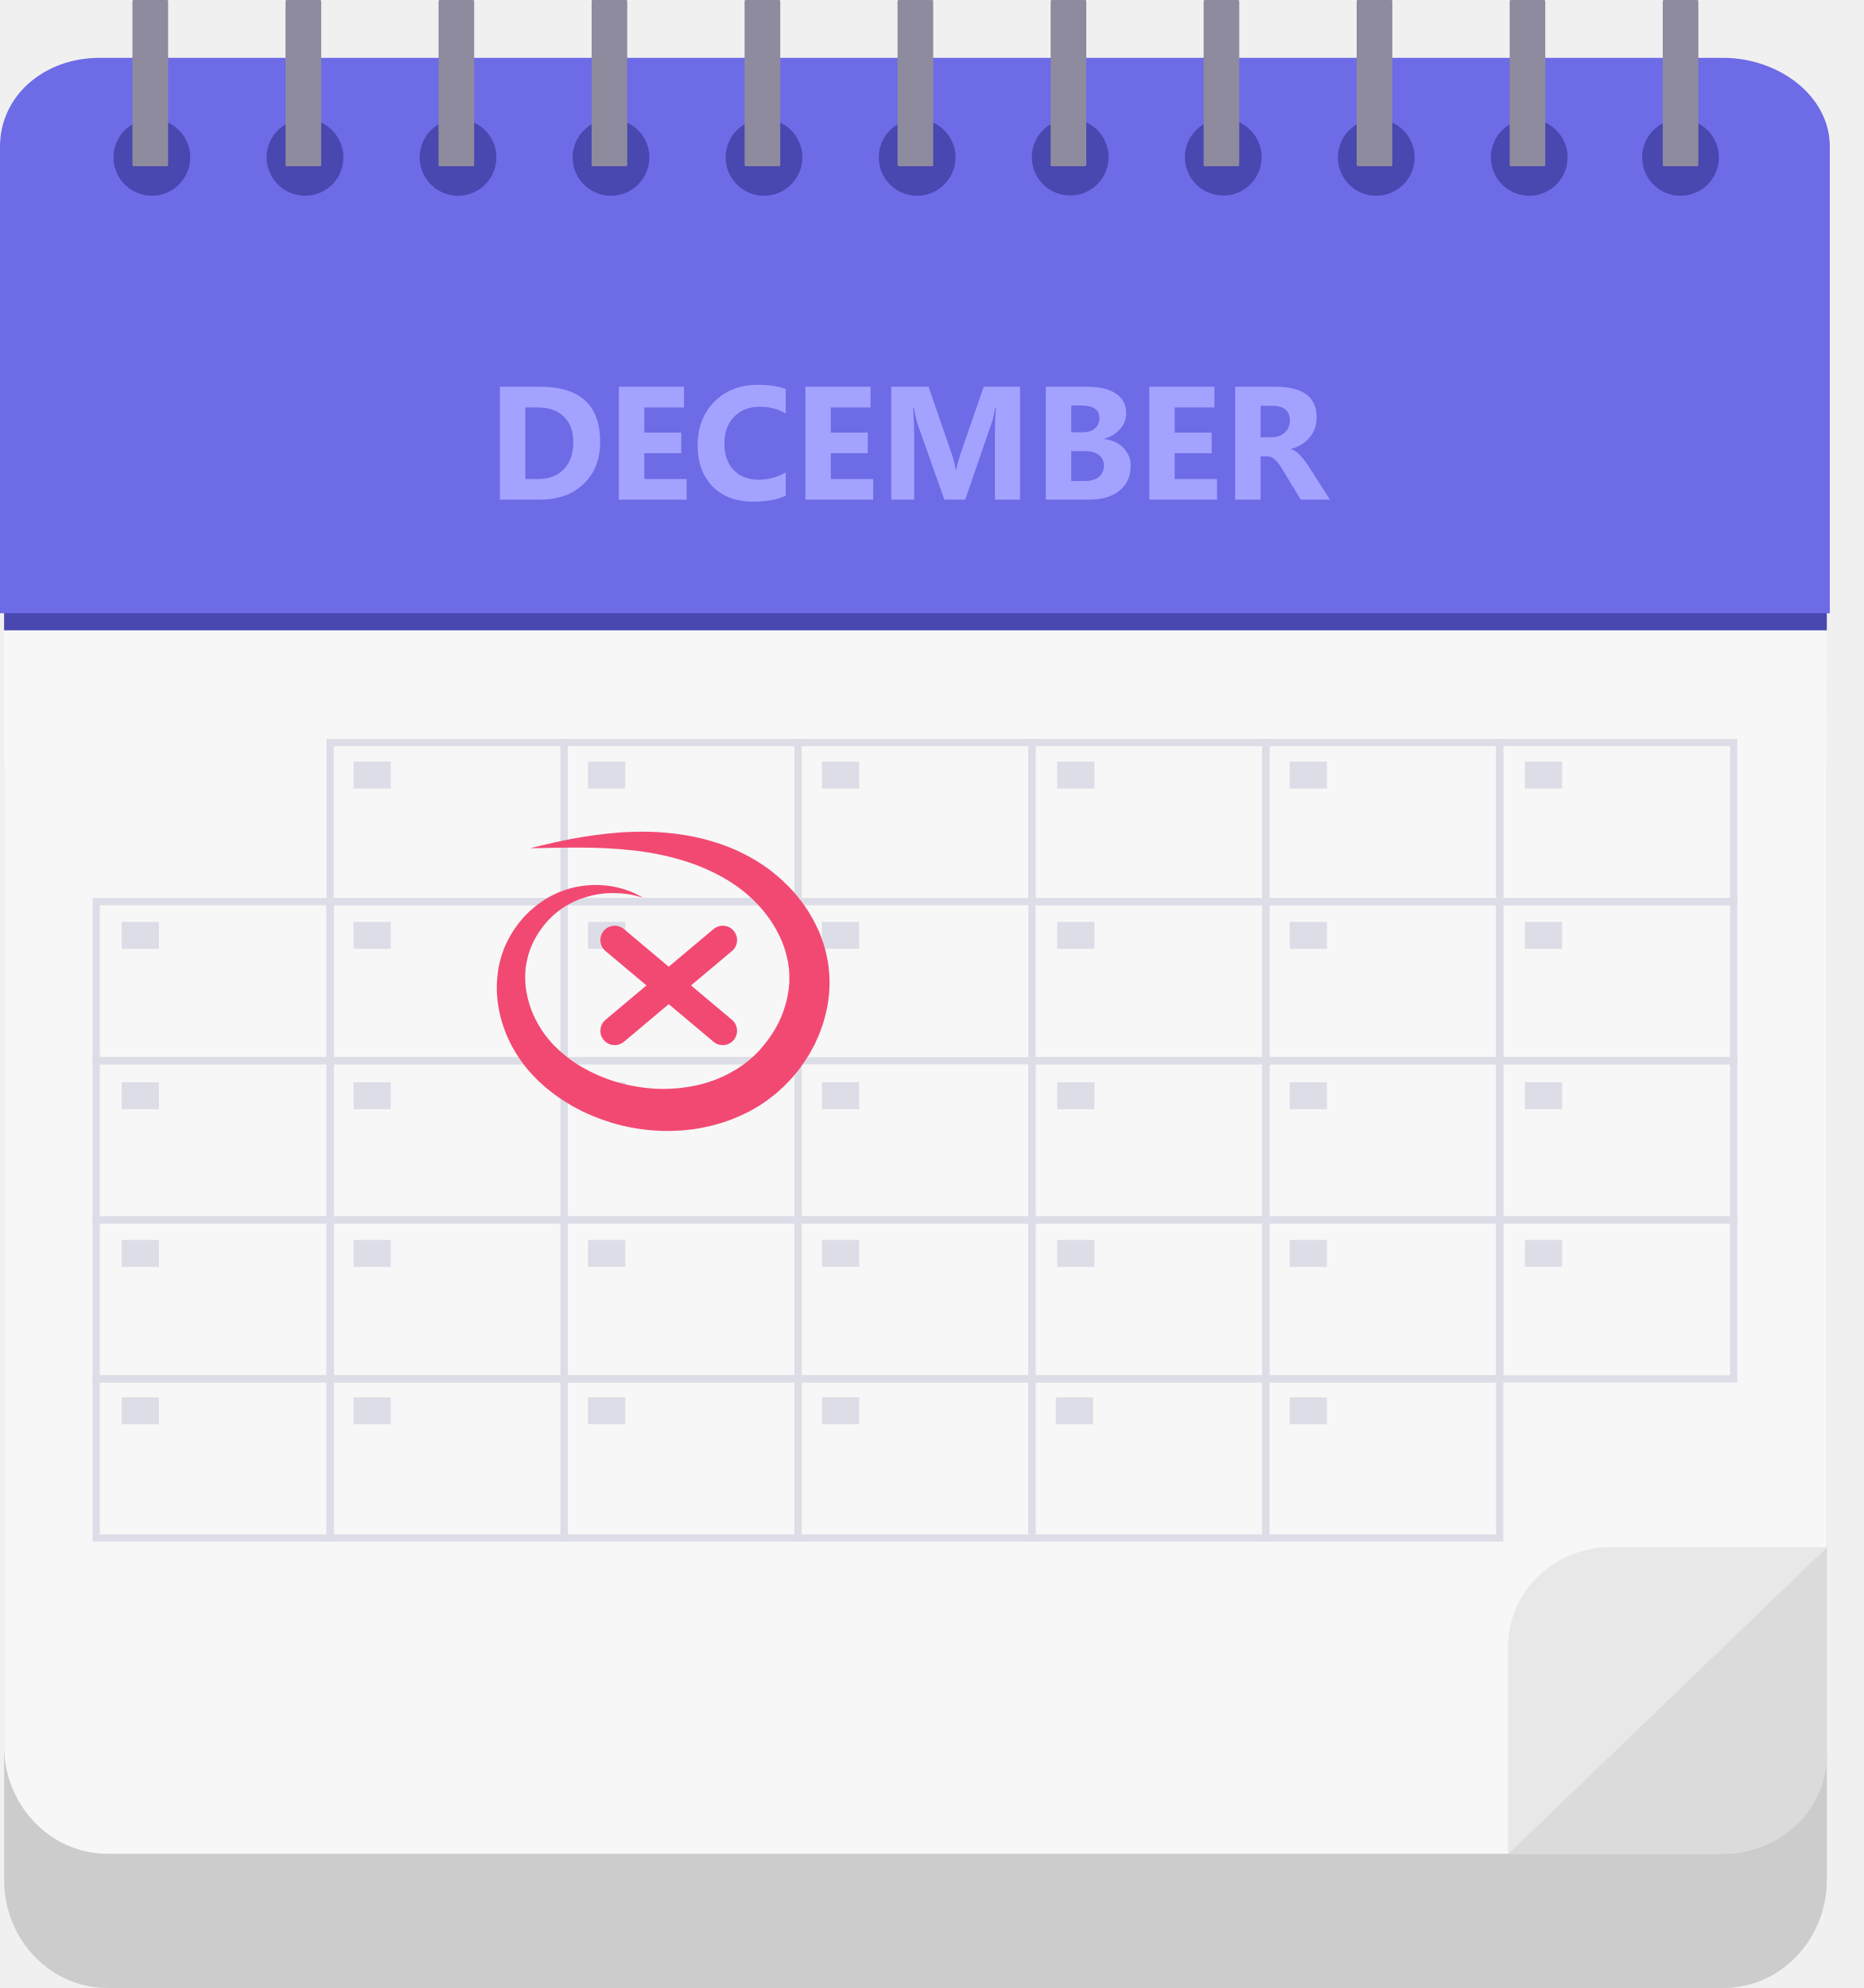
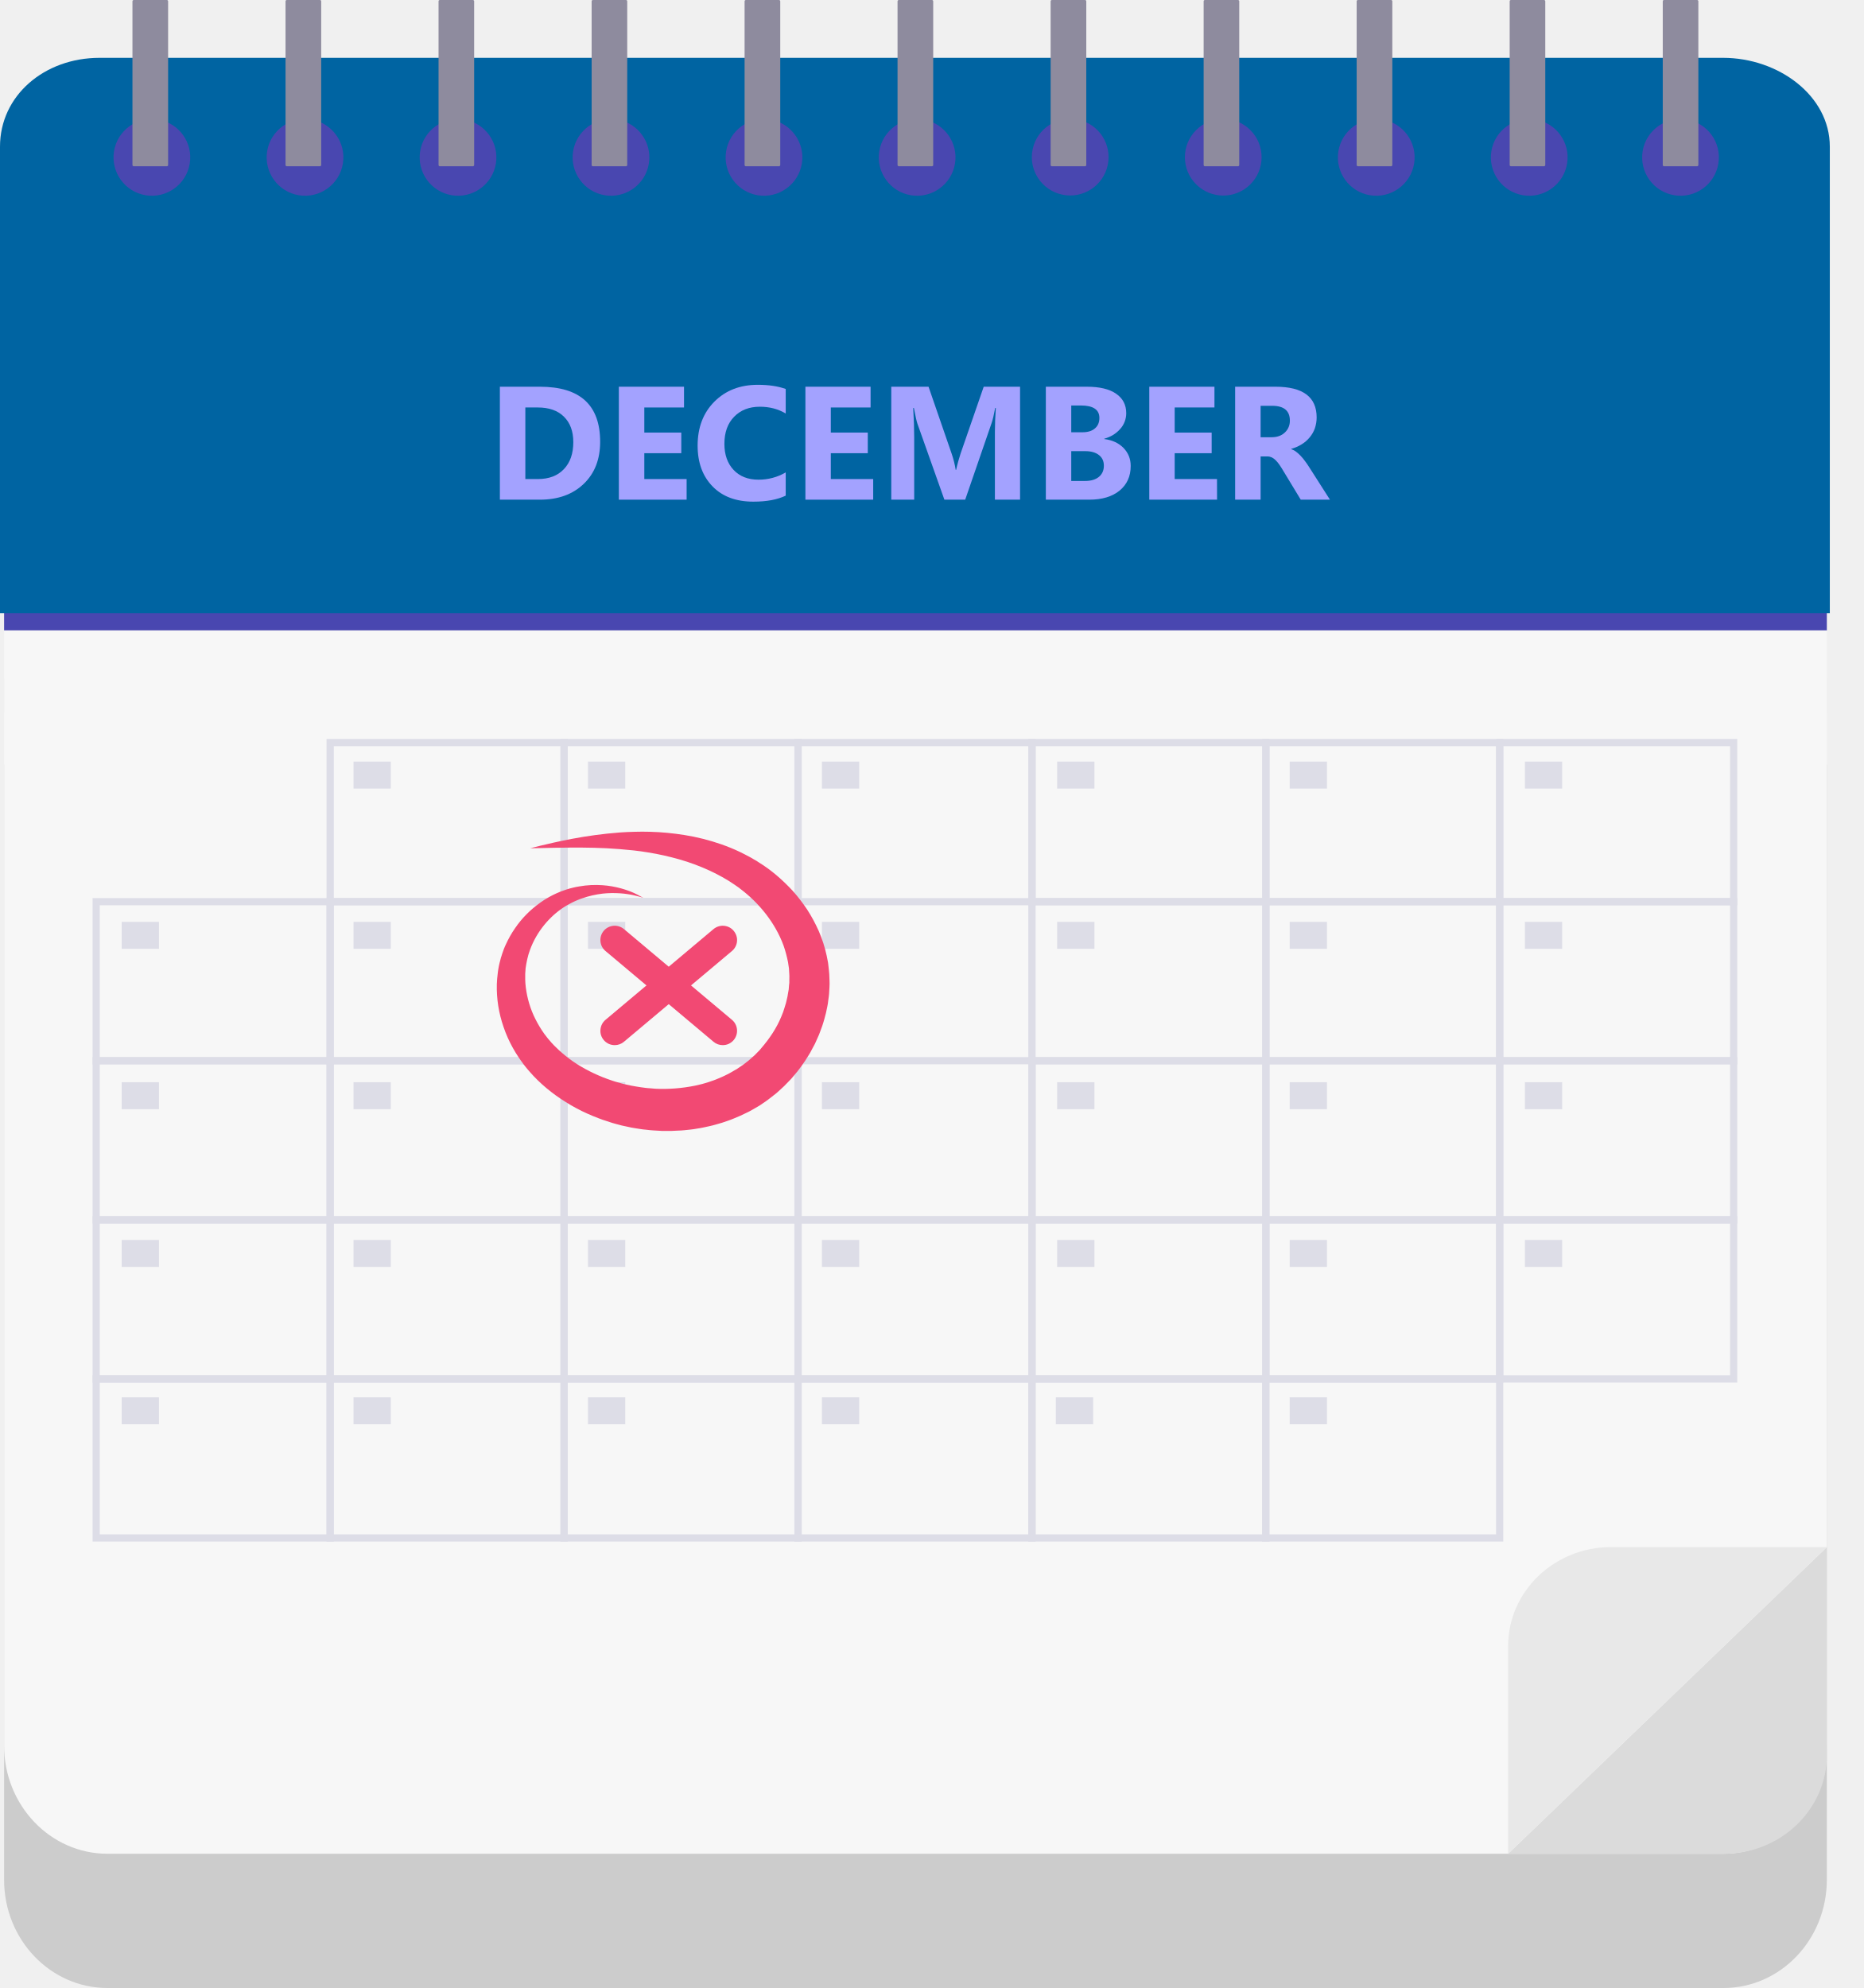
<svg xmlns="http://www.w3.org/2000/svg" width="30" height="32" viewBox="0 0 30 32" fill="none">
  <g clip-path="url(#clip0_440_562)">
    <path d="M29.405 9.821H0.066V10.148H29.405V9.821Z" fill="#4947B0" />
    <path d="M29.405 10.919H0.066V11.469H29.405V10.919Z" fill="#E5E5E5" />
-     <path d="M27.736 0.931H1.601C0.716 0.931 0 1.536 0 2.361V9.871H29.453V2.361C29.453 1.536 28.621 0.931 27.736 0.931Z" fill="#6D6BE6" />
+     <path d="M27.736 0.931H1.601C0.716 0.931 0 1.536 0 2.361V9.871H29.453V2.361C29.453 1.536 28.621 0.931 27.736 0.931Z" fill="#0064A2" />
    <path d="M1.729 32H27.742C28.66 32 29.405 31.22 29.405 30.257V12.308H0.066V30.257C0.065 31.22 0.81 32 1.729 32Z" fill="#CCCCCC" />
    <path d="M1.729 29.839H27.742C28.66 29.839 29.405 29.059 29.405 28.096V10.148H0.066V28.096C0.065 29.059 0.81 29.839 1.729 29.839Z" fill="#F7F7F7" />
    <path d="M29.406 24.903L24.275 29.839H27.749C28.664 29.839 29.406 29.126 29.406 28.245V24.903Z" fill="#DBDBDB" />
    <path d="M24.275 29.839L29.406 24.903H25.932C25.017 24.903 24.275 25.616 24.275 26.497V29.839Z" fill="#E8E8E8" />
    <path d="M8.046 8.043V6.225H8.691C9.337 6.225 9.66 6.52 9.66 7.111C9.66 7.394 9.572 7.62 9.395 7.789C9.219 7.958 8.984 8.043 8.691 8.043L8.046 8.043ZM8.456 6.559V7.711H8.659C8.836 7.711 8.976 7.658 9.077 7.551C9.178 7.445 9.228 7.3 9.228 7.117C9.228 6.943 9.178 6.807 9.078 6.708C8.978 6.608 8.837 6.559 8.656 6.559H8.456Z" fill="#A3A2FF" />
    <path d="M11.052 8.043H9.961V6.225H11.01V6.559H10.371V6.963H10.966V7.295H10.371V7.711H11.052V8.043Z" fill="#A3A2FF" />
    <path d="M12.647 7.978C12.514 8.042 12.341 8.075 12.127 8.075C11.848 8.075 11.628 7.993 11.469 7.829C11.309 7.665 11.229 7.446 11.229 7.173C11.229 6.882 11.319 6.646 11.498 6.466C11.678 6.285 11.911 6.194 12.198 6.194C12.375 6.194 12.525 6.217 12.647 6.261V6.656C12.525 6.583 12.386 6.547 12.231 6.547C12.06 6.547 11.922 6.6 11.817 6.708C11.712 6.815 11.66 6.961 11.66 7.144C11.66 7.32 11.71 7.46 11.808 7.564C11.907 7.669 12.04 7.721 12.208 7.721C12.362 7.722 12.514 7.682 12.647 7.604L12.647 7.978Z" fill="#A3A2FF" />
    <path d="M14.055 8.043H12.964V6.225H14.013V6.559H13.373V6.963H13.968V7.295H13.373V7.711H14.055V8.043Z" fill="#A3A2FF" />
    <path d="M16.419 8.043H16.014V6.955C16.014 6.838 16.019 6.708 16.029 6.566H16.019C15.998 6.678 15.979 6.758 15.962 6.807L15.536 8.043H15.201L14.767 6.82C14.755 6.787 14.736 6.703 14.71 6.567H14.699C14.71 6.746 14.715 6.903 14.715 7.038V8.043H14.346V6.225H14.946L15.318 7.303C15.347 7.387 15.369 7.474 15.383 7.563H15.39C15.409 7.474 15.434 7.386 15.462 7.3L15.834 6.225H16.419L16.419 8.043Z" fill="#A3A2FF" />
    <path d="M16.834 8.043V6.225H17.496C17.699 6.225 17.855 6.262 17.964 6.337C18.073 6.411 18.128 6.516 18.128 6.651C18.128 6.746 18.093 6.838 18.028 6.908C17.962 6.982 17.877 7.033 17.774 7.062V7.067C17.903 7.083 18.006 7.131 18.084 7.21C18.161 7.29 18.2 7.386 18.2 7.5C18.2 7.667 18.14 7.799 18.021 7.897C17.902 7.994 17.739 8.043 17.533 8.043L16.834 8.043ZM17.243 6.527V6.958H17.424C17.508 6.958 17.575 6.938 17.623 6.897C17.672 6.856 17.696 6.799 17.696 6.727C17.696 6.594 17.596 6.527 17.397 6.527L17.243 6.527ZM17.243 7.262V7.742H17.465C17.56 7.742 17.634 7.72 17.688 7.676C17.741 7.632 17.768 7.572 17.768 7.496C17.768 7.423 17.742 7.366 17.689 7.325C17.636 7.283 17.562 7.262 17.468 7.262H17.243Z" fill="#A3A2FF" />
    <path d="M19.59 8.043H18.499V6.225H19.548V6.559H18.908V6.963H19.503V7.295H18.908V7.711H19.589L19.59 8.043Z" fill="#A3A2FF" />
    <path d="M21.407 8.043H20.937L20.654 7.576C20.633 7.54 20.613 7.508 20.593 7.48C20.576 7.455 20.556 7.431 20.534 7.409C20.516 7.39 20.495 7.375 20.472 7.363C20.45 7.353 20.426 7.347 20.401 7.347H20.291V8.043H19.881V6.225H20.531C20.972 6.225 21.193 6.39 21.193 6.719C21.193 6.779 21.183 6.839 21.164 6.895C21.145 6.948 21.117 6.997 21.081 7.04C21.045 7.084 21.001 7.122 20.952 7.152C20.9 7.184 20.843 7.209 20.784 7.225V7.23C20.813 7.24 20.839 7.253 20.863 7.272C20.889 7.292 20.914 7.314 20.936 7.338C20.961 7.364 20.983 7.391 21.004 7.42C21.026 7.449 21.046 7.478 21.064 7.506L21.407 8.043ZM20.291 6.532V7.038H20.469C20.557 7.038 20.627 7.013 20.681 6.962C20.707 6.938 20.728 6.908 20.742 6.875C20.756 6.842 20.762 6.806 20.762 6.771C20.762 6.612 20.667 6.532 20.476 6.532H20.291Z" fill="#A3A2FF" />
    <path d="M3.054 2.632C3.109 2.296 2.88 1.979 2.544 1.924C2.207 1.869 1.89 2.098 1.835 2.434C1.781 2.771 2.009 3.088 2.346 3.143C2.682 3.197 3 2.969 3.054 2.632Z" fill="#4947B0" />
    <path d="M5.519 2.632C5.574 2.296 5.345 1.979 5.009 1.924C4.672 1.869 4.355 2.098 4.3 2.434C4.246 2.771 4.474 3.088 4.811 3.143C5.147 3.197 5.465 2.969 5.519 2.632Z" fill="#4947B0" />
    <path d="M7.982 2.632C8.036 2.296 7.808 1.979 7.471 1.924C7.135 1.869 6.817 2.098 6.763 2.434C6.708 2.771 6.937 3.088 7.273 3.143C7.61 3.197 7.927 2.969 7.982 2.632Z" fill="#4947B0" />
    <path d="M10.444 2.632C10.499 2.296 10.27 1.979 9.934 1.924C9.597 1.869 9.28 2.098 9.225 2.434C9.171 2.771 9.399 3.088 9.736 3.143C10.072 3.197 10.39 2.969 10.444 2.632Z" fill="#4947B0" />
    <path d="M12.907 2.632C12.961 2.296 12.733 1.979 12.396 1.924C12.059 1.869 11.742 2.098 11.688 2.434C11.633 2.771 11.862 3.088 12.198 3.143C12.535 3.197 12.852 2.969 12.907 2.632Z" fill="#4947B0" />
    <path d="M15.372 2.632C15.426 2.296 15.198 1.979 14.861 1.924C14.524 1.869 14.207 2.098 14.153 2.434C14.098 2.771 14.327 3.088 14.663 3.143C15 3.197 15.317 2.969 15.372 2.632Z" fill="#4947B0" />
    <path d="M17.83 2.657C17.901 2.324 17.688 1.996 17.354 1.926C17.02 1.855 16.693 2.068 16.622 2.401C16.551 2.735 16.764 3.062 17.098 3.133C17.431 3.204 17.759 2.991 17.83 2.657Z" fill="#4947B0" />
    <path d="M20.126 2.967C20.367 2.726 20.367 2.335 20.126 2.094C19.885 1.853 19.494 1.853 19.253 2.094C19.012 2.335 19.012 2.726 19.253 2.967C19.494 3.208 19.885 3.208 20.126 2.967Z" fill="#4947B0" />
    <path d="M22.762 2.632C22.816 2.296 22.588 1.979 22.251 1.924C21.915 1.869 21.597 2.098 21.543 2.434C21.488 2.771 21.717 3.088 22.053 3.143C22.39 3.197 22.707 2.969 22.762 2.632Z" fill="#4947B0" />
    <path d="M25.224 2.632C25.279 2.296 25.05 1.979 24.714 1.924C24.377 1.869 24.06 2.098 24.005 2.434C23.951 2.771 24.179 3.088 24.516 3.143C24.852 3.197 25.17 2.969 25.224 2.632Z" fill="#4947B0" />
    <path d="M27.659 2.632C27.714 2.296 27.485 1.979 27.149 1.924C26.812 1.869 26.495 2.098 26.44 2.434C26.386 2.771 26.614 3.088 26.951 3.143C27.287 3.197 27.605 2.969 27.659 2.632Z" fill="#4947B0" />
    <path d="M2.686 0H2.153C2.142 0 2.132 0.009 2.132 0.02V2.656C2.132 2.667 2.142 2.676 2.153 2.676H2.686C2.697 2.676 2.706 2.667 2.706 2.656V0.02C2.706 0.009 2.697 0 2.686 0Z" fill="#8E8B9E" />
    <path d="M5.15 0H4.616C4.605 0 4.596 0.009 4.596 0.02V2.656C4.596 2.667 4.605 2.676 4.616 2.676H5.15C5.161 2.676 5.17 2.667 5.17 2.656V0.02C5.17 0.009 5.161 0 5.15 0Z" fill="#8E8B9E" />
    <path d="M7.612 0H7.079C7.068 0 7.059 0.009 7.059 0.02V2.656C7.059 2.667 7.068 2.676 7.079 2.676H7.612C7.623 2.676 7.632 2.667 7.632 2.656V0.02C7.632 0.009 7.623 0 7.612 0Z" fill="#8E8B9E" />
    <path d="M10.076 0H9.543C9.531 0 9.523 0.009 9.523 0.02V2.656C9.523 2.667 9.531 2.676 9.543 2.676H10.076C10.087 2.676 10.096 2.667 10.096 2.656V0.02C10.096 0.009 10.087 0 10.076 0Z" fill="#8E8B9E" />
    <path d="M12.538 0H12.005C11.994 0 11.985 0.009 11.985 0.02V2.656C11.985 2.667 11.994 2.676 12.005 2.676H12.538C12.55 2.676 12.559 2.667 12.559 2.656V0.02C12.559 0.009 12.55 0 12.538 0Z" fill="#8E8B9E" />
    <path d="M15.001 0H14.468C14.457 0 14.447 0.009 14.447 0.02V2.656C14.447 2.667 14.457 2.676 14.468 2.676H15.001C15.012 2.676 15.021 2.667 15.021 2.656V0.02C15.021 0.009 15.012 0 15.001 0Z" fill="#8E8B9E" />
    <path d="M17.465 0H16.931C16.92 0 16.911 0.009 16.911 0.02V2.656C16.911 2.667 16.92 2.676 16.931 2.676H17.465C17.476 2.676 17.485 2.667 17.485 2.656V0.02C17.485 0.009 17.476 0 17.465 0Z" fill="#8E8B9E" />
    <path d="M19.927 0H19.394C19.383 0 19.374 0.009 19.374 0.02V2.656C19.374 2.667 19.383 2.676 19.394 2.676H19.927C19.938 2.676 19.947 2.667 19.947 2.656V0.02C19.947 0.009 19.938 0 19.927 0Z" fill="#8E8B9E" />
    <path d="M22.391 0H21.858C21.846 0 21.837 0.009 21.837 0.02V2.656C21.837 2.667 21.846 2.676 21.858 2.676H22.391C22.402 2.676 22.411 2.667 22.411 2.656V0.02C22.411 0.009 22.402 0 22.391 0Z" fill="#8E8B9E" />
    <path d="M24.853 0H24.32C24.309 0 24.3 0.009 24.3 0.02V2.656C24.3 2.667 24.309 2.676 24.32 2.676H24.853C24.864 2.676 24.873 2.667 24.873 2.656V0.02C24.873 0.009 24.864 0 24.853 0Z" fill="#8E8B9E" />
    <path d="M27.317 0H26.784C26.773 0 26.764 0.009 26.764 0.02V2.656C26.764 2.667 26.773 2.676 26.784 2.676H27.317C27.328 2.676 27.337 2.667 27.337 2.656V0.02C27.337 0.009 27.328 0 27.317 0Z" fill="#8E8B9E" />
    <path d="M9.139 14.572H5.256V11.895H9.139V14.572ZM5.373 14.456H9.022V12.011H5.373V14.456Z" fill="#DDDDE7" />
    <path d="M12.903 14.572H9.021V11.895H12.903V14.572ZM9.138 14.456H12.787V12.011H9.138V14.456Z" fill="#DDDDE7" />
    <path d="M16.67 14.572H12.787V11.895H16.67V14.572ZM12.904 14.456H16.554V12.011H12.904V14.456Z" fill="#DDDDE7" />
    <path d="M20.435 14.572H16.552V11.895H20.435V14.572ZM16.669 14.456H20.319V12.011H16.669V14.456Z" fill="#DDDDE7" />
    <path d="M5.372 17.132H1.49V14.456H5.372V17.132ZM1.606 17.016H5.256V14.572H1.606V17.016Z" fill="#DDDDE7" />
    <path d="M9.139 17.132H5.256V14.456H9.139V17.132ZM5.373 17.016H9.022V14.572H5.373V17.016Z" fill="#DDDDE7" />
    <path d="M12.903 17.132H9.021V14.456H12.903V17.132ZM9.138 17.016H12.787V14.572H9.138V17.016Z" fill="#DDDDE7" />
    <path d="M20.435 17.132H16.552V14.456H20.435V17.132ZM16.669 17.016H20.319V14.572H16.669V17.016Z" fill="#DDDDE7" />
    <path d="M5.372 19.693H1.49V17.016H5.372V19.693ZM1.606 19.577H5.256V17.132H1.606V19.577Z" fill="#DDDDE7" />
    <path d="M9.139 19.693H5.256V17.016H9.139V19.693ZM5.373 19.577H9.022V17.132H5.373V19.577Z" fill="#DDDDE7" />
    <path d="M12.903 19.693H9.021V17.016H12.903V19.693ZM9.138 19.577H12.787V17.132H9.138V19.577Z" fill="#DDDDE7" />
    <path d="M16.67 19.693H12.787V17.016H16.67V19.693ZM12.904 19.577H16.554V17.132H12.904V19.577Z" fill="#DDDDE7" />
    <path d="M20.435 19.693H16.552V17.016H20.435V19.693ZM16.669 19.577H20.319V17.132H16.669V19.577Z" fill="#DDDDE7" />
    <path d="M5.372 22.254H1.49V19.577H5.372V22.254ZM1.606 22.137H5.256V19.693H1.606V22.137Z" fill="#DDDDE7" />
    <path d="M9.139 22.254H5.256V19.577H9.139V22.254ZM5.373 22.137H9.022V19.693H5.373V22.137Z" fill="#DDDDE7" />
    <path d="M12.903 22.254H9.021V19.577H12.903V22.254ZM9.138 22.137H12.787V19.693H9.138V22.137Z" fill="#DDDDE7" />
    <path d="M16.67 22.254H12.787V19.577H16.67V22.254ZM12.904 22.137H16.554V19.693H12.904V22.137Z" fill="#DDDDE7" />
    <path d="M20.435 22.254H16.552V19.577H20.435V22.254ZM16.669 22.137H20.319V19.693H16.669V22.137Z" fill="#DDDDE7" />
    <path d="M5.372 24.814H1.49V22.137H5.372V24.814ZM1.606 24.698H5.256V22.253H1.606V24.698Z" fill="#DDDDE7" />
    <path d="M9.139 24.814H5.256V22.137H9.139V24.814ZM5.373 24.698H9.022V22.253H5.373V24.698Z" fill="#DDDDE7" />
    <path d="M12.903 24.814H9.021V22.137H12.903V24.814ZM9.138 24.698H12.787V22.253H9.138V24.698Z" fill="#DDDDE7" />
    <path d="M16.67 24.814H12.787V22.137H16.67V24.814ZM12.904 24.698H16.554V22.253H12.904V24.698Z" fill="#DDDDE7" />
    <path d="M6.29 12.259H5.69V12.693H6.29V12.259Z" fill="#DDDDE7" />
    <path d="M10.064 12.259H9.464V12.693H10.064V12.259Z" fill="#DDDDE7" />
    <path d="M13.83 12.259H13.23V12.693H13.83V12.259Z" fill="#DDDDE7" />
    <path d="M17.616 12.259H17.016V12.693H17.616V12.259Z" fill="#DDDDE7" />
    <path d="M6.29 14.839H5.69V15.273H6.29V14.839Z" fill="#DDDDE7" />
    <path d="M10.064 14.839H9.464V15.273H10.064V14.839Z" fill="#DDDDE7" />
    <path d="M13.83 14.839H13.23V15.273H13.83V14.839Z" fill="#DDDDE7" />
    <path d="M17.616 14.839H17.016V15.273H17.616V14.839Z" fill="#DDDDE7" />
    <path d="M6.29 17.42H5.69V17.854H6.29V17.42Z" fill="#DDDDE7" />
    <path d="M10.064 17.42H9.464V17.854H10.064V17.42Z" fill="#DDDDE7" />
    <path d="M13.83 17.42H13.23V17.854H13.83V17.42Z" fill="#DDDDE7" />
    <path d="M17.616 17.42H17.016V17.854H17.616V17.42Z" fill="#DDDDE7" />
    <path d="M6.29 19.959H5.69V20.393H6.29V19.959Z" fill="#DDDDE7" />
    <path d="M10.064 19.959H9.464V20.393H10.064V19.959Z" fill="#DDDDE7" />
    <path d="M13.83 19.959H13.23V20.393H13.83V19.959Z" fill="#DDDDE7" />
    <path d="M17.616 19.959H17.016V20.393H17.616V19.959Z" fill="#DDDDE7" />
    <path d="M6.29 22.492H5.69V22.926H6.29V22.492Z" fill="#DDDDE7" />
    <path d="M2.559 17.42H1.959V17.854H2.559V17.42Z" fill="#DDDDE7" />
    <path d="M2.559 14.839H1.959V15.273H2.559V14.839Z" fill="#DDDDE7" />
    <path d="M2.559 19.959H1.959V20.393H2.559V19.959Z" fill="#DDDDE7" />
    <path d="M2.559 22.492H1.959V22.926H2.559V22.492Z" fill="#DDDDE7" />
    <path d="M10.064 22.492H9.464V22.926H10.064V22.492Z" fill="#DDDDE7" />
    <path d="M13.83 22.492H13.23V22.926H13.83V22.492Z" fill="#DDDDE7" />
    <path d="M24.197 14.572H20.315V11.895H24.197V14.572ZM20.432 14.456H24.081V12.011H20.432V14.456Z" fill="#DDDDE7" />
    <path d="M27.963 14.572H24.081V11.895H27.963V14.572ZM24.198 14.456H27.847V12.011H24.198V14.456Z" fill="#DDDDE7" />
    <path d="M24.197 17.132H20.315V14.456H24.197V17.132ZM20.432 17.016H24.081V14.572H20.432V17.016Z" fill="#DDDDE7" />
    <path d="M27.963 17.132H24.081V14.456H27.963V17.132ZM24.198 17.016H27.847V14.572H24.198V17.016Z" fill="#DDDDE7" />
    <path d="M24.197 19.693H20.315V17.016H24.197V19.693ZM20.432 19.577H24.081V17.132H20.432V19.577Z" fill="#DDDDE7" />
    <path d="M27.963 19.693H24.081V17.016H27.963V19.693ZM24.198 19.577H27.847V17.132H24.198V19.577Z" fill="#DDDDE7" />
    <path d="M24.197 22.254H20.315V19.577H24.197V22.254ZM20.432 22.137H24.081V19.693H20.432V22.137Z" fill="#DDDDE7" />
    <path d="M27.963 22.254H24.081V19.577H27.963V22.254ZM24.198 22.137H27.847V19.693H24.198V22.137Z" fill="#DDDDE7" />
    <path d="M24.197 24.814H20.315V22.137H24.197V24.814ZM20.432 24.698H24.081V22.253H20.432V24.698Z" fill="#DDDDE7" />
    <path d="M21.359 12.259H20.759V12.693H21.359V12.259Z" fill="#DDDDE7" />
    <path d="M25.145 12.259H24.545V12.693H25.145V12.259Z" fill="#DDDDE7" />
    <path d="M21.359 14.839H20.759V15.273H21.359V14.839Z" fill="#DDDDE7" />
    <path d="M25.145 14.839H24.545V15.273H25.145V14.839Z" fill="#DDDDE7" />
    <path d="M21.359 17.42H20.759V17.854H21.359V17.42Z" fill="#DDDDE7" />
    <path d="M25.145 17.42H24.545V17.854H25.145V17.42Z" fill="#DDDDE7" />
    <path d="M21.359 19.959H20.759V20.393H21.359V19.959Z" fill="#DDDDE7" />
    <path d="M25.145 19.959H24.545V20.393H25.145V19.959Z" fill="#DDDDE7" />
    <path d="M21.359 22.492H20.759V22.926H21.359V22.492Z" fill="#DDDDE7" />
    <path d="M20.433 24.814H16.551V22.137H20.433V24.814ZM16.668 24.698H20.317V22.253H16.668V24.698Z" fill="#DDDDE7" />
    <path d="M17.595 22.492H16.995V22.926H17.595V22.492Z" fill="#DDDDE7" />
    <path d="M10.356 14.452L10.312 14.439C10.284 14.43 10.241 14.42 10.185 14.407C10.157 14.402 10.127 14.395 10.092 14.391L10.038 14.384L9.979 14.379C9.887 14.373 9.794 14.374 9.702 14.384C9.59 14.397 9.48 14.422 9.374 14.459L9.331 14.474L9.287 14.492C9.258 14.503 9.23 14.518 9.201 14.532C9.186 14.539 9.172 14.547 9.158 14.555L9.136 14.567L9.125 14.573C9.124 14.574 9.129 14.571 9.125 14.573L9.122 14.575L9.116 14.578C9.086 14.597 9.052 14.617 9.028 14.636C8.811 14.79 8.607 15.041 8.512 15.346L8.503 15.375L8.496 15.404C8.491 15.423 8.485 15.443 8.482 15.462L8.476 15.492L8.473 15.507L8.472 15.511C8.47 15.518 8.473 15.505 8.473 15.508L8.471 15.517C8.468 15.54 8.464 15.564 8.46 15.587C8.459 15.597 8.458 15.608 8.458 15.618L8.456 15.646C8.455 15.656 8.455 15.665 8.454 15.675V15.706C8.452 15.748 8.455 15.79 8.457 15.832C8.472 16.008 8.516 16.18 8.588 16.341C8.626 16.425 8.671 16.506 8.721 16.583L8.76 16.64C8.774 16.659 8.789 16.677 8.803 16.696L8.814 16.71C8.813 16.709 8.819 16.717 8.812 16.708L8.816 16.712L8.822 16.72L8.849 16.751C8.857 16.761 8.867 16.773 8.875 16.782L8.898 16.806L8.92 16.83C8.928 16.838 8.937 16.846 8.946 16.855C8.963 16.872 8.98 16.889 8.998 16.905C9.034 16.937 9.071 16.97 9.109 17C9.187 17.063 9.269 17.119 9.356 17.17C9.444 17.222 9.536 17.268 9.63 17.309C9.653 17.32 9.677 17.33 9.701 17.339C9.726 17.348 9.75 17.358 9.775 17.367C9.799 17.375 9.824 17.385 9.849 17.393L9.886 17.405L9.905 17.411C9.914 17.414 9.899 17.409 9.902 17.41L9.908 17.412L9.919 17.415L10.004 17.439C10.018 17.442 10.034 17.448 10.046 17.45L10.082 17.458L10.155 17.474L10.233 17.488C10.285 17.498 10.338 17.504 10.39 17.511C10.417 17.515 10.443 17.516 10.47 17.518C10.496 17.521 10.523 17.523 10.55 17.525C10.763 17.535 10.976 17.518 11.185 17.476C11.236 17.463 11.289 17.454 11.339 17.438L11.414 17.415L11.489 17.389L11.526 17.375C11.538 17.371 11.55 17.365 11.562 17.36L11.634 17.329C11.658 17.319 11.681 17.306 11.704 17.295C11.727 17.283 11.751 17.272 11.773 17.258C11.795 17.244 11.818 17.232 11.84 17.219L11.848 17.215L11.853 17.212C11.85 17.215 11.866 17.204 11.847 17.216L11.866 17.204L11.904 17.178L11.942 17.152C11.954 17.145 11.966 17.137 11.976 17.128L12.03 17.086C12.04 17.078 12.049 17.073 12.058 17.064L12.087 17.038L12.145 16.987L12.199 16.932L12.226 16.905C12.235 16.895 12.242 16.885 12.251 16.875C12.385 16.72 12.502 16.547 12.578 16.359L12.606 16.289C12.615 16.265 12.621 16.241 12.629 16.217C12.645 16.17 12.658 16.122 12.668 16.073C12.674 16.049 12.679 16.025 12.682 16.001C12.686 15.977 12.692 15.952 12.695 15.928L12.701 15.855L12.705 15.819V15.783L12.706 15.71C12.706 15.687 12.703 15.663 12.702 15.639L12.7 15.603L12.699 15.585C12.701 15.604 12.699 15.587 12.699 15.59L12.699 15.585L12.697 15.574L12.684 15.487C12.666 15.396 12.642 15.305 12.611 15.217C12.476 14.852 12.217 14.534 11.917 14.308L11.903 14.297C11.903 14.297 11.896 14.292 11.904 14.297L11.9 14.294L11.892 14.288L11.859 14.265L11.827 14.243L11.811 14.232L11.797 14.223L11.741 14.186C11.722 14.174 11.701 14.162 11.681 14.15C11.641 14.125 11.6 14.104 11.559 14.082C11.539 14.071 11.518 14.061 11.497 14.05C11.477 14.04 11.456 14.029 11.435 14.02C11.272 13.944 11.104 13.881 10.931 13.832C10.768 13.786 10.604 13.749 10.437 13.722L10.32 13.704L10.2 13.689C10.124 13.681 10.05 13.674 9.976 13.668C9.685 13.644 9.425 13.643 9.211 13.643C8.996 13.643 8.827 13.649 8.711 13.651L8.534 13.654L8.578 13.643C8.607 13.636 8.65 13.624 8.706 13.611C8.819 13.584 8.984 13.545 9.197 13.504C9.455 13.455 9.715 13.42 9.977 13.4C10.053 13.394 10.133 13.391 10.216 13.389L10.338 13.387L10.468 13.389C10.652 13.394 10.835 13.412 11.017 13.441C11.218 13.473 11.416 13.523 11.609 13.59C11.712 13.626 11.813 13.667 11.911 13.714C11.937 13.727 11.961 13.738 11.987 13.752L12.065 13.793L12.085 13.804L12.102 13.814L12.136 13.834L12.17 13.853L12.178 13.858L12.183 13.861L12.192 13.867L12.21 13.879C12.311 13.941 12.407 14.011 12.498 14.088C12.591 14.167 12.679 14.252 12.762 14.342C12.846 14.436 12.923 14.537 12.993 14.642C13.064 14.752 13.126 14.868 13.179 14.987C13.234 15.114 13.277 15.246 13.306 15.382L13.323 15.468L13.325 15.479L13.326 15.484C13.327 15.489 13.328 15.495 13.329 15.5L13.332 15.526L13.338 15.578C13.341 15.612 13.346 15.647 13.348 15.682L13.352 15.787L13.353 15.839L13.351 15.892L13.345 15.997C13.342 16.032 13.337 16.067 13.332 16.101C13.328 16.136 13.324 16.171 13.316 16.205C13.303 16.274 13.287 16.343 13.267 16.41C13.257 16.443 13.248 16.477 13.236 16.511L13.2 16.609L13.181 16.659L13.16 16.706L13.117 16.802C13.101 16.834 13.084 16.864 13.067 16.895C13.05 16.927 13.035 16.958 13.015 16.987C12.979 17.048 12.94 17.106 12.898 17.163C12.877 17.191 12.857 17.22 12.835 17.247L12.767 17.328C12.755 17.342 12.744 17.356 12.732 17.369L12.695 17.407L12.621 17.483L12.543 17.555L12.503 17.591C12.49 17.603 12.473 17.615 12.459 17.626L12.368 17.697C12.352 17.71 12.341 17.717 12.328 17.726L12.29 17.752L12.252 17.778L12.233 17.791C12.227 17.794 12.222 17.798 12.217 17.801L12.211 17.804L12.2 17.811L12.108 17.864C12.077 17.883 12.045 17.898 12.014 17.913C11.982 17.929 11.95 17.945 11.918 17.959L11.821 18C11.805 18.007 11.789 18.014 11.772 18.02L11.723 18.038L11.623 18.072L11.523 18.101C11.456 18.121 11.388 18.134 11.32 18.149C11.287 18.157 11.252 18.161 11.218 18.167C11.184 18.173 11.15 18.179 11.116 18.182C11.048 18.189 10.979 18.198 10.911 18.199C10.877 18.201 10.843 18.203 10.809 18.204H10.707H10.656L10.605 18.201L10.504 18.195C10.471 18.193 10.437 18.189 10.404 18.185C10.37 18.182 10.337 18.179 10.304 18.173C10.238 18.162 10.171 18.154 10.107 18.138L10.009 18.117L9.908 18.09L9.858 18.076C9.841 18.071 9.829 18.067 9.815 18.062L9.73 18.034L9.701 18.025L9.678 18.016L9.632 17.999C9.601 17.988 9.571 17.975 9.541 17.963C9.511 17.951 9.481 17.937 9.451 17.924C9.421 17.911 9.392 17.897 9.363 17.883C9.246 17.825 9.134 17.76 9.027 17.688C8.92 17.617 8.819 17.538 8.723 17.452C8.677 17.409 8.63 17.366 8.587 17.319C8.565 17.296 8.544 17.272 8.523 17.248C8.512 17.236 8.503 17.225 8.492 17.212L8.46 17.173L8.429 17.134C8.42 17.121 8.413 17.111 8.404 17.099L8.38 17.066L8.364 17.043L8.351 17.024C8.334 16.997 8.316 16.972 8.3 16.945C8.284 16.918 8.269 16.891 8.253 16.864C8.194 16.758 8.144 16.646 8.105 16.53C8.028 16.309 7.991 16.076 7.997 15.841C8 15.784 8.003 15.728 8.011 15.673L8.016 15.631C8.018 15.617 8.021 15.602 8.023 15.588L8.031 15.545C8.034 15.531 8.037 15.515 8.04 15.505C8.046 15.481 8.052 15.458 8.058 15.435L8.06 15.427C8.06 15.427 8.064 15.411 8.063 15.416L8.064 15.411L8.071 15.392L8.083 15.353C8.091 15.327 8.101 15.303 8.11 15.277L8.125 15.24L8.141 15.205C8.183 15.112 8.233 15.023 8.291 14.94C8.345 14.861 8.406 14.786 8.474 14.718C8.537 14.654 8.606 14.595 8.679 14.542C8.696 14.528 8.714 14.517 8.732 14.505C8.75 14.492 8.768 14.48 8.786 14.47C8.823 14.448 8.858 14.427 8.897 14.408C8.937 14.387 8.969 14.375 9.003 14.36L9.019 14.353L9.032 14.348L9.06 14.338C9.078 14.332 9.096 14.324 9.114 14.319C9.15 14.308 9.185 14.296 9.221 14.289L9.273 14.277L9.325 14.268C9.449 14.246 9.575 14.24 9.7 14.249C9.799 14.256 9.897 14.273 9.993 14.299C10.063 14.318 10.132 14.342 10.198 14.371C10.239 14.389 10.278 14.41 10.317 14.432L10.356 14.452Z" fill="#F24973" />
    <path d="M11.633 16.823C11.579 16.823 11.526 16.804 11.485 16.769L9.746 15.308C9.699 15.269 9.67 15.213 9.665 15.152C9.659 15.091 9.678 15.03 9.718 14.983C9.737 14.96 9.761 14.941 9.788 14.927C9.815 14.913 9.844 14.905 9.875 14.902C9.905 14.899 9.935 14.903 9.964 14.912C9.993 14.921 10.02 14.936 10.043 14.955L11.782 16.416C11.829 16.455 11.858 16.512 11.863 16.573C11.868 16.634 11.849 16.694 11.81 16.741C11.788 16.767 11.761 16.787 11.731 16.802C11.7 16.816 11.667 16.823 11.633 16.823Z" fill="#F24973" />
    <path d="M9.895 16.823C9.861 16.823 9.828 16.816 9.797 16.802C9.767 16.787 9.739 16.767 9.718 16.741C9.678 16.694 9.659 16.634 9.665 16.573C9.67 16.512 9.699 16.455 9.746 16.416L11.485 14.955C11.508 14.936 11.535 14.921 11.564 14.912C11.593 14.903 11.623 14.899 11.653 14.902C11.684 14.905 11.713 14.913 11.74 14.927C11.767 14.941 11.79 14.96 11.81 14.984C11.829 15.007 11.844 15.034 11.853 15.062C11.863 15.091 11.866 15.122 11.863 15.152C11.861 15.182 11.852 15.211 11.838 15.238C11.824 15.265 11.805 15.289 11.782 15.308L10.043 16.769C10.002 16.804 9.949 16.823 9.895 16.823Z" fill="#F24973" />
  </g>
  <defs>
    <clipPath id="clip0_440_562">
      <rect width="29.453" height="32" fill="white" />
    </clipPath>
  </defs>
</svg>
